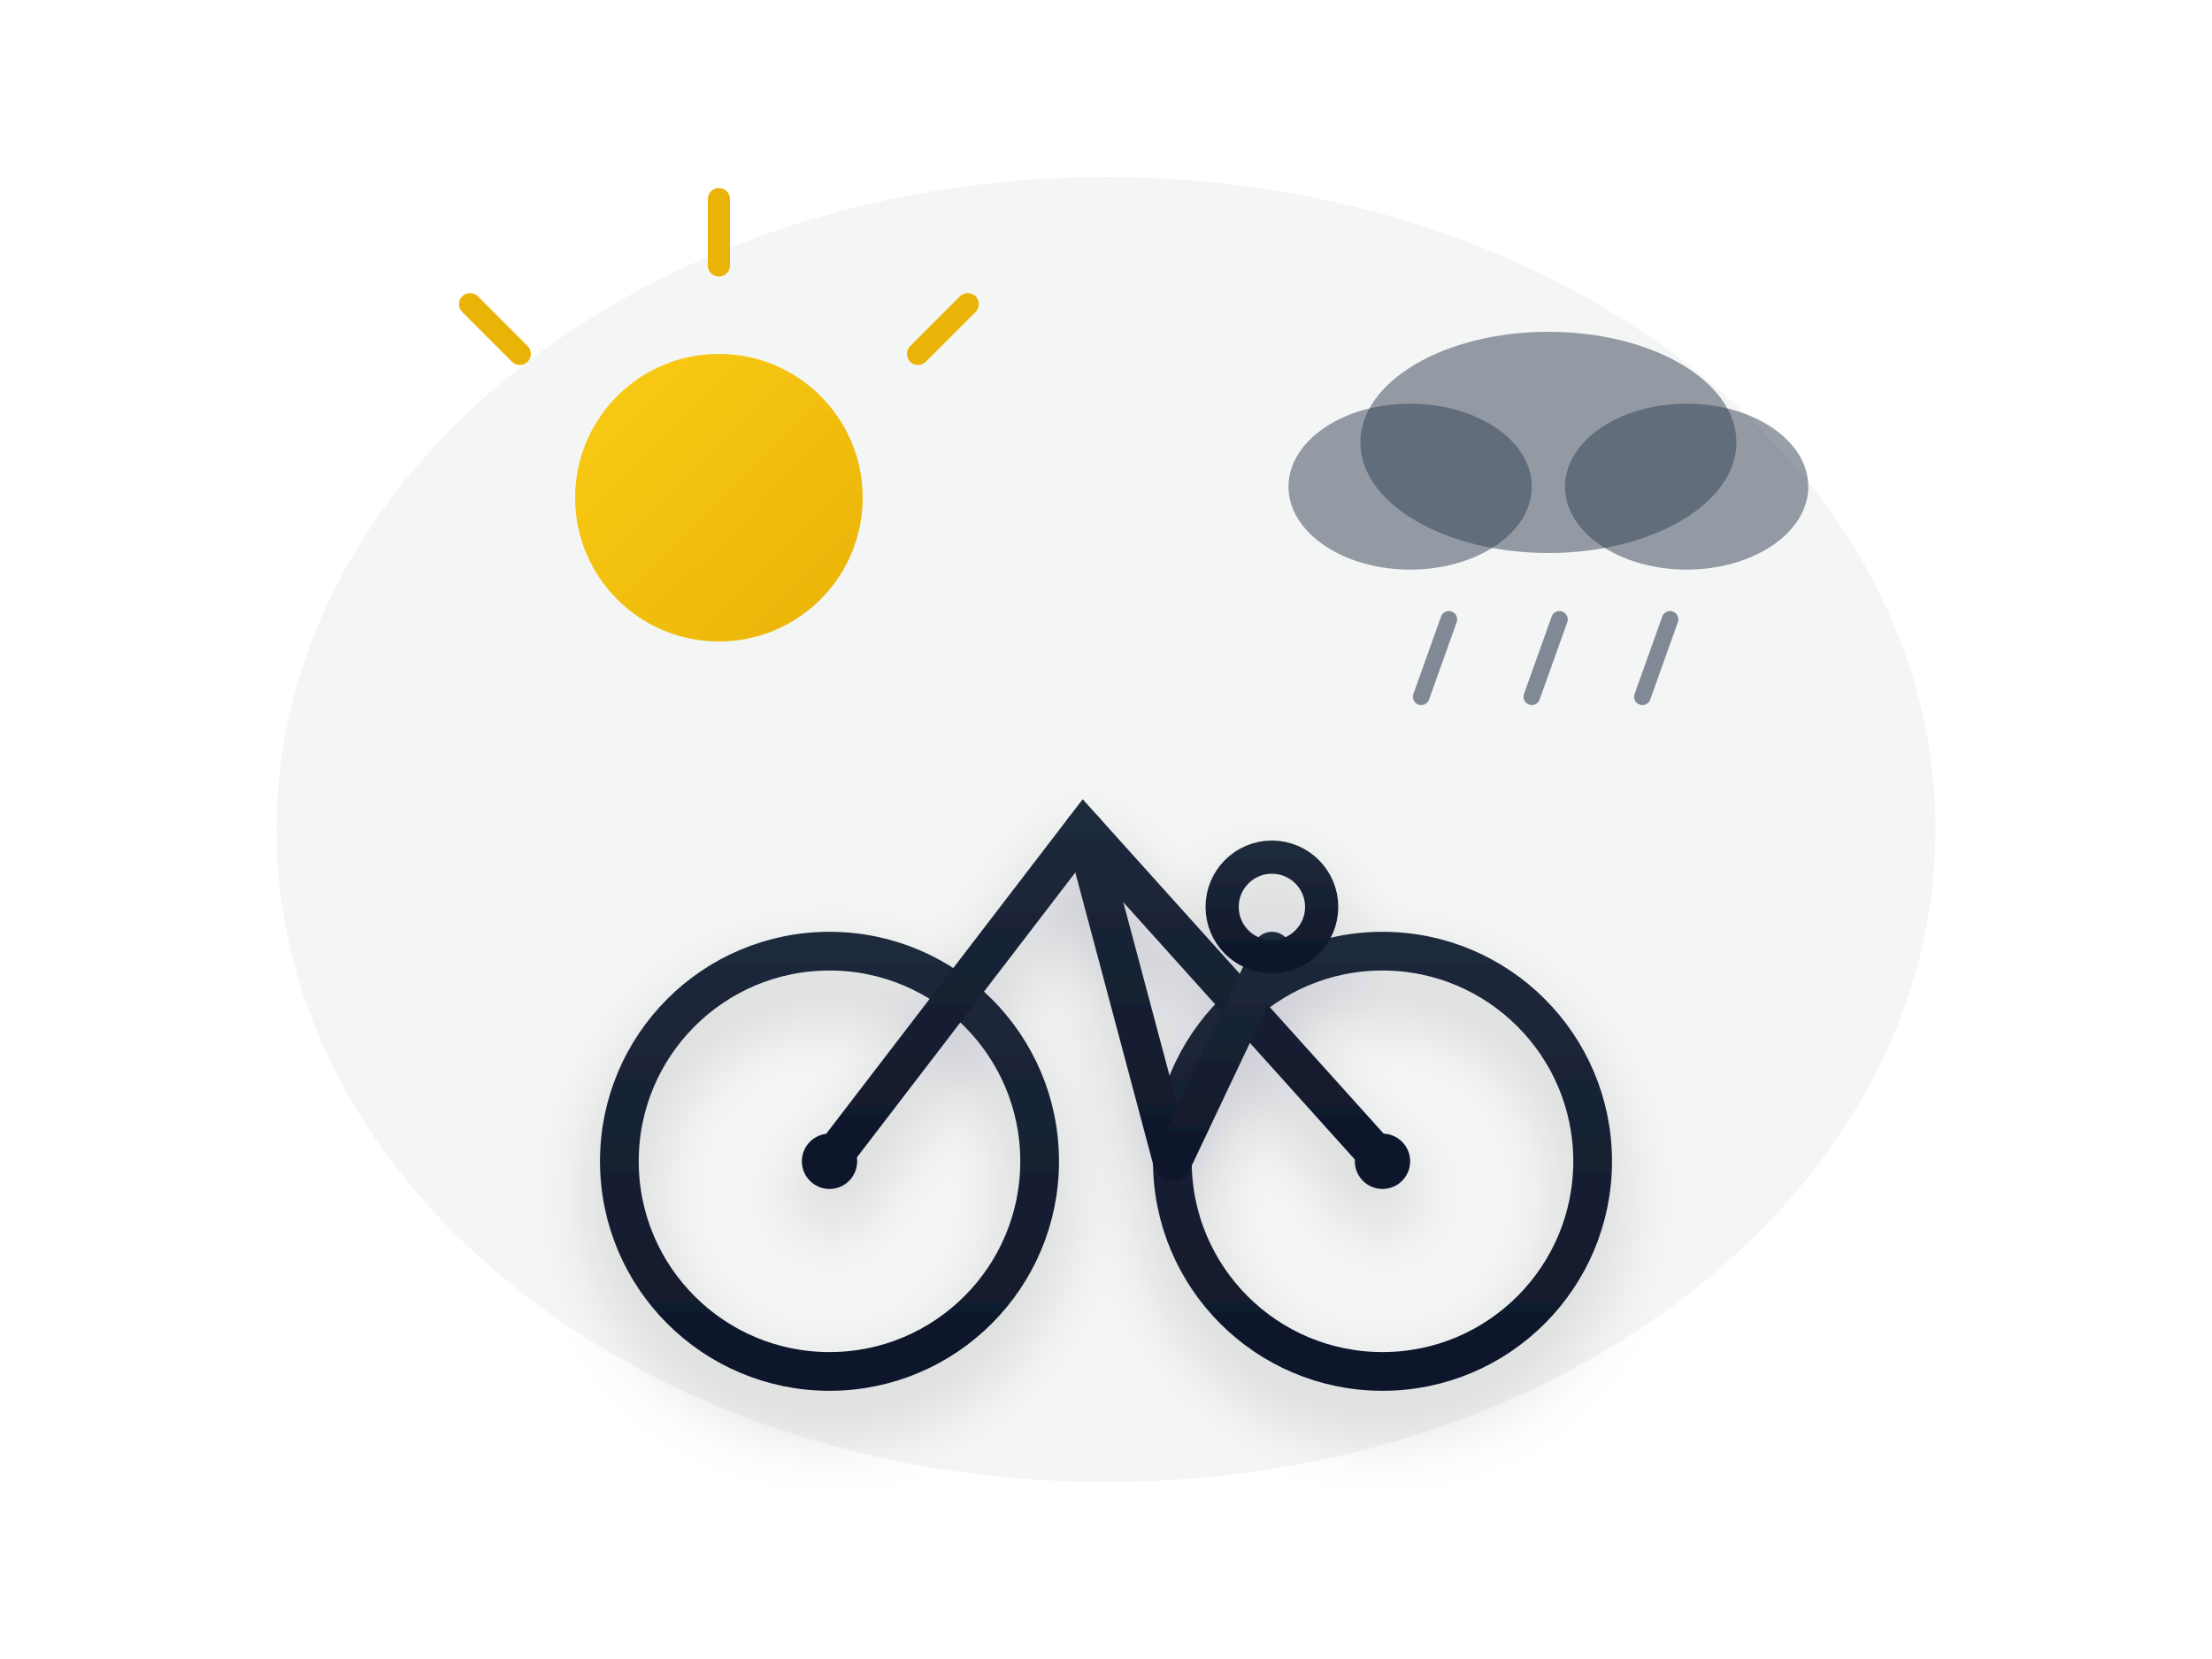
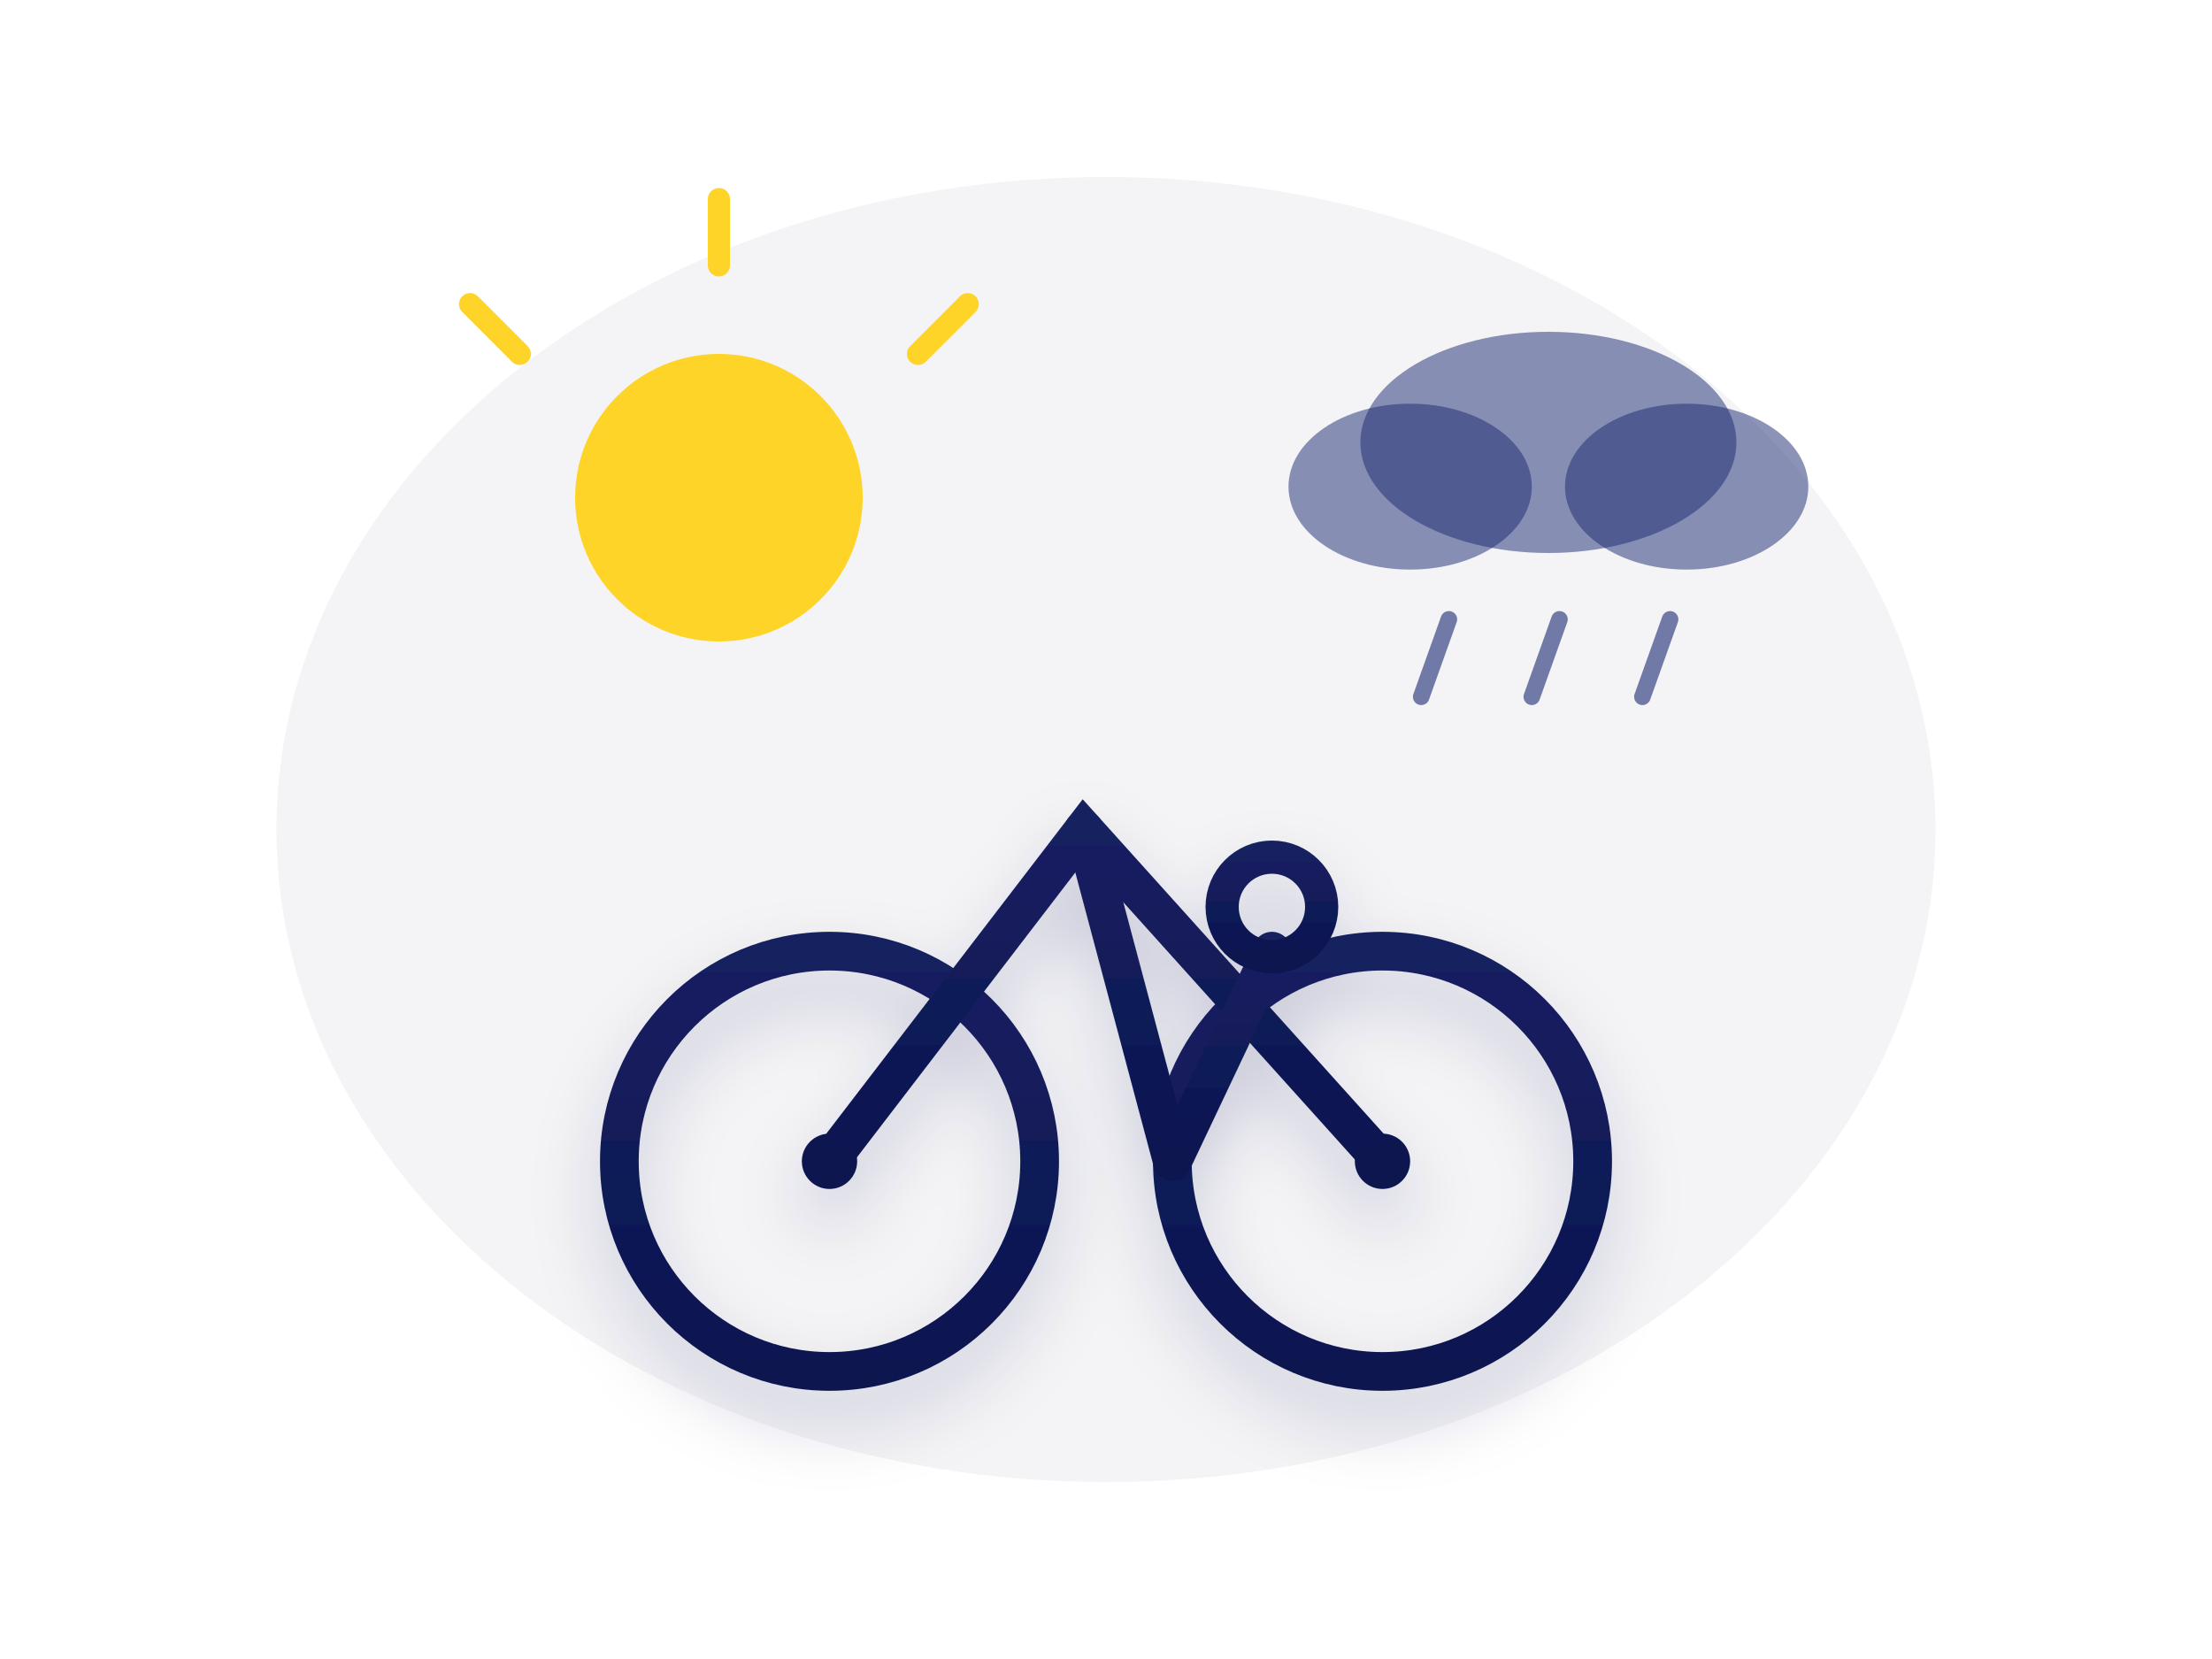
<svg xmlns="http://www.w3.org/2000/svg" viewBox="0 0 400 300" role="img">
  <defs>
    <linearGradient id="sc-navy" x1="0" y1="0" x2="0" y2="1">
-       <stop offset="0%" stop-color="#1e293b" />
-       <stop offset="100%" stop-color="#0f172a" />
+       <stop offset="0%" stop-color="#162060" />
+       <stop offset="100%" stop-color="#0C1650" />
    </linearGradient>
    <linearGradient id="sc-yellow" x1="0" y1="0" x2="1" y2="1">
-       <stop offset="0%" stop-color="#facc15" />
-       <stop offset="100%" stop-color="#eab308" />
+       <stop offset="0%" stop-color="#FED428" />
+       <stop offset="100%" stop-color="#FED428" />
    </linearGradient>
    <filter id="sc-shadow" x="-50%" y="-50%" width="200%" height="200%">
-       <feDropShadow dx="0" dy="6" stdDeviation="6" flood-color="#0f172a" flood-opacity="0.18" />
+       <feDropShadow dx="0" dy="6" stdDeviation="6" flood-color="#0C1650" flood-opacity="0.18" />
    </filter>
  </defs>
  <g id="backdrop">
-     <ellipse cx="200" cy="150" rx="150" ry="118" fill="#1e293b" fill-opacity="0.05" />
+     <ellipse cx="200" cy="150" rx="150" ry="118" fill="#162060" fill-opacity="0.05" />
  </g>
  <g id="sun-side">
    <circle cx="130" cy="90" r="26" fill="url(#sc-yellow)" />
-     <g stroke="#eab308" stroke-width="4" stroke-linecap="round">
+     <g stroke="#FED428" stroke-width="4" stroke-linecap="round">
      <line x1="130" y1="48" x2="130" y2="36" />
      <line x1="94" y1="64" x2="85" y2="55" />
      <line x1="166" y1="64" x2="175" y2="55" />
    </g>
  </g>
  <g id="rain-cloud">
-     <g fill="#334155" fill-opacity="0.5">
+     <g fill="#1A2870" fill-opacity="0.5">
      <ellipse cx="280" cy="80" rx="34" ry="20" />
      <ellipse cx="255" cy="88" rx="22" ry="15" />
      <ellipse cx="305" cy="88" rx="22" ry="15" />
    </g>
-     <g id="raindrops" stroke="#334155" stroke-width="3" stroke-linecap="round" stroke-opacity="0.6">
+     <g id="raindrops" stroke="#1A2870" stroke-width="3" stroke-linecap="round" stroke-opacity="0.6">
      <line x1="262" y1="112" x2="257" y2="126" />
      <line x1="282" y1="112" x2="277" y2="126" />
      <line x1="302" y1="112" x2="297" y2="126" />
    </g>
  </g>
  <g id="bike" filter="url(#sc-shadow)">
    <circle cx="150" cy="210" r="38" fill="none" stroke="url(#sc-navy)" stroke-width="7" />
    <circle cx="250" cy="210" r="38" fill="none" stroke="url(#sc-navy)" stroke-width="7" />
-     <circle cx="150" cy="210" r="5" fill="#0f172a" />
-     <circle cx="250" cy="210" r="5" fill="#0f172a" />
+     <circle cx="150" cy="210" r="5" fill="#0C1650" />
+     <circle cx="250" cy="210" r="5" fill="#0C1650" />
    <g id="frame" stroke="url(#sc-navy)" stroke-width="7" stroke-linecap="round" fill="none">
      <path d="M150 210 L196 150 L250 210" />
      <path d="M196 150 L212 210" />
      <path d="M212 210 L230 172" />
    </g>
    <circle cx="230" cy="164" r="9" fill="none" stroke="url(#sc-navy)" stroke-width="6" />
  </g>
</svg>
